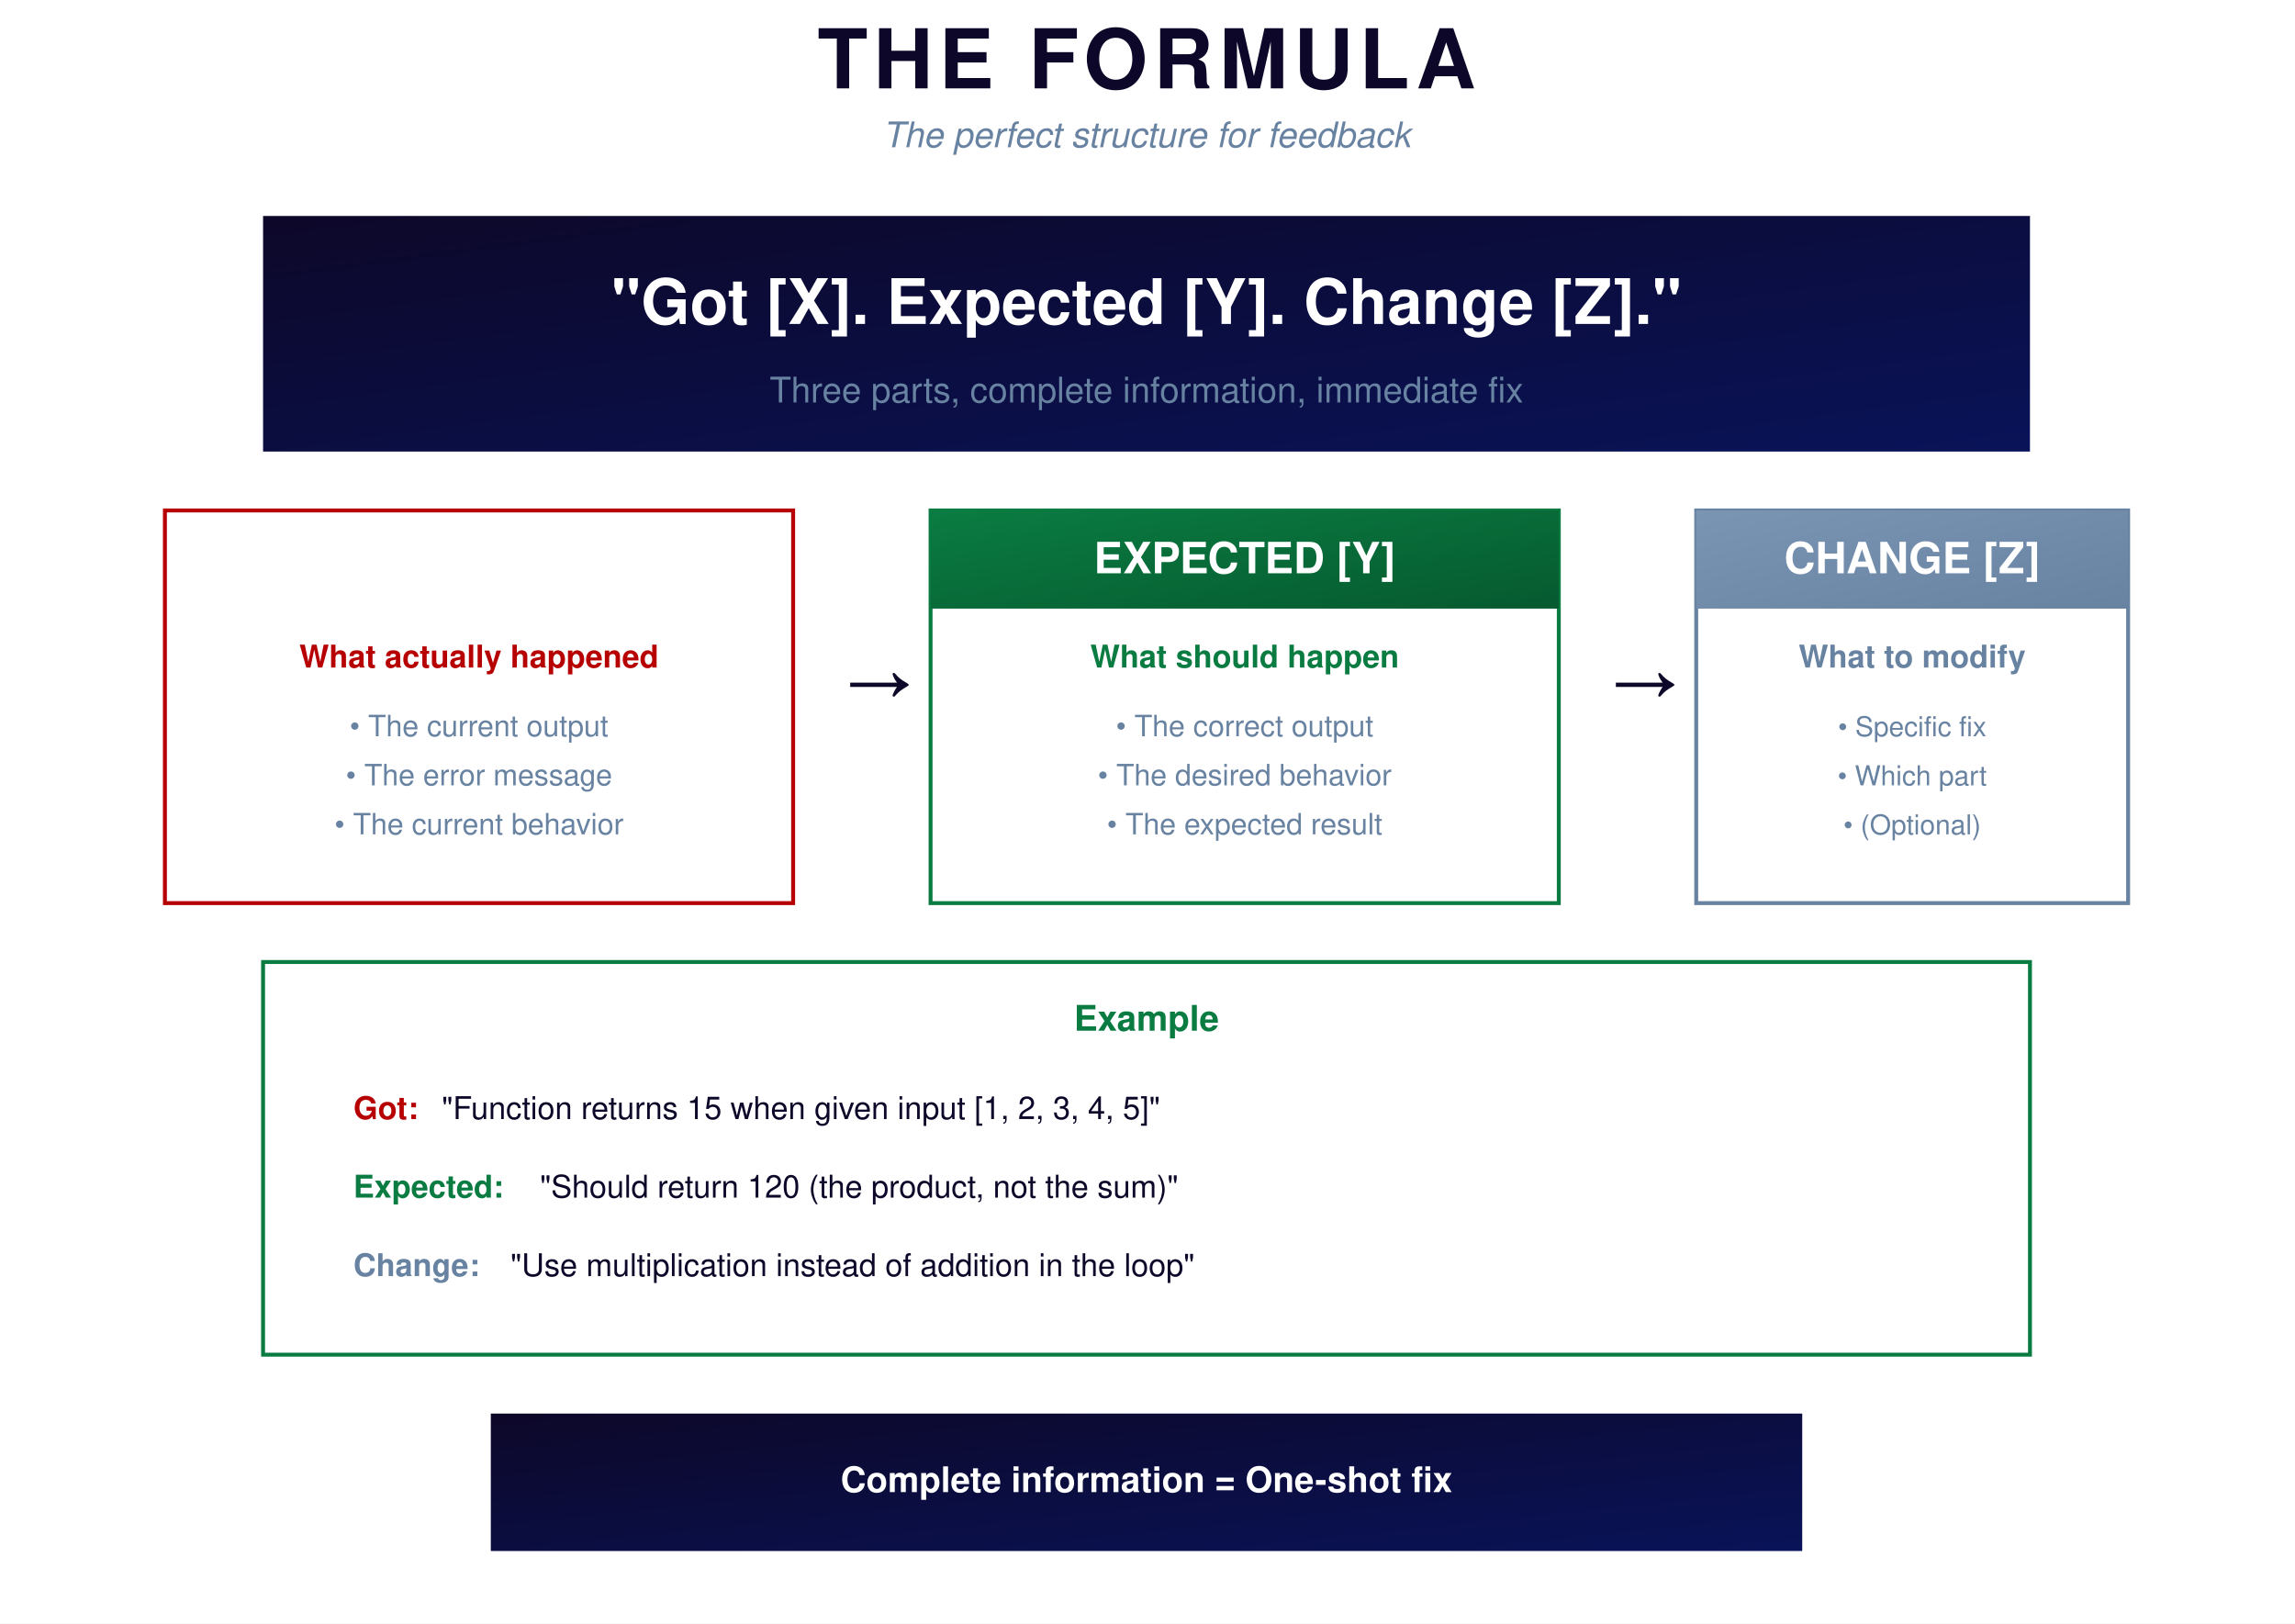
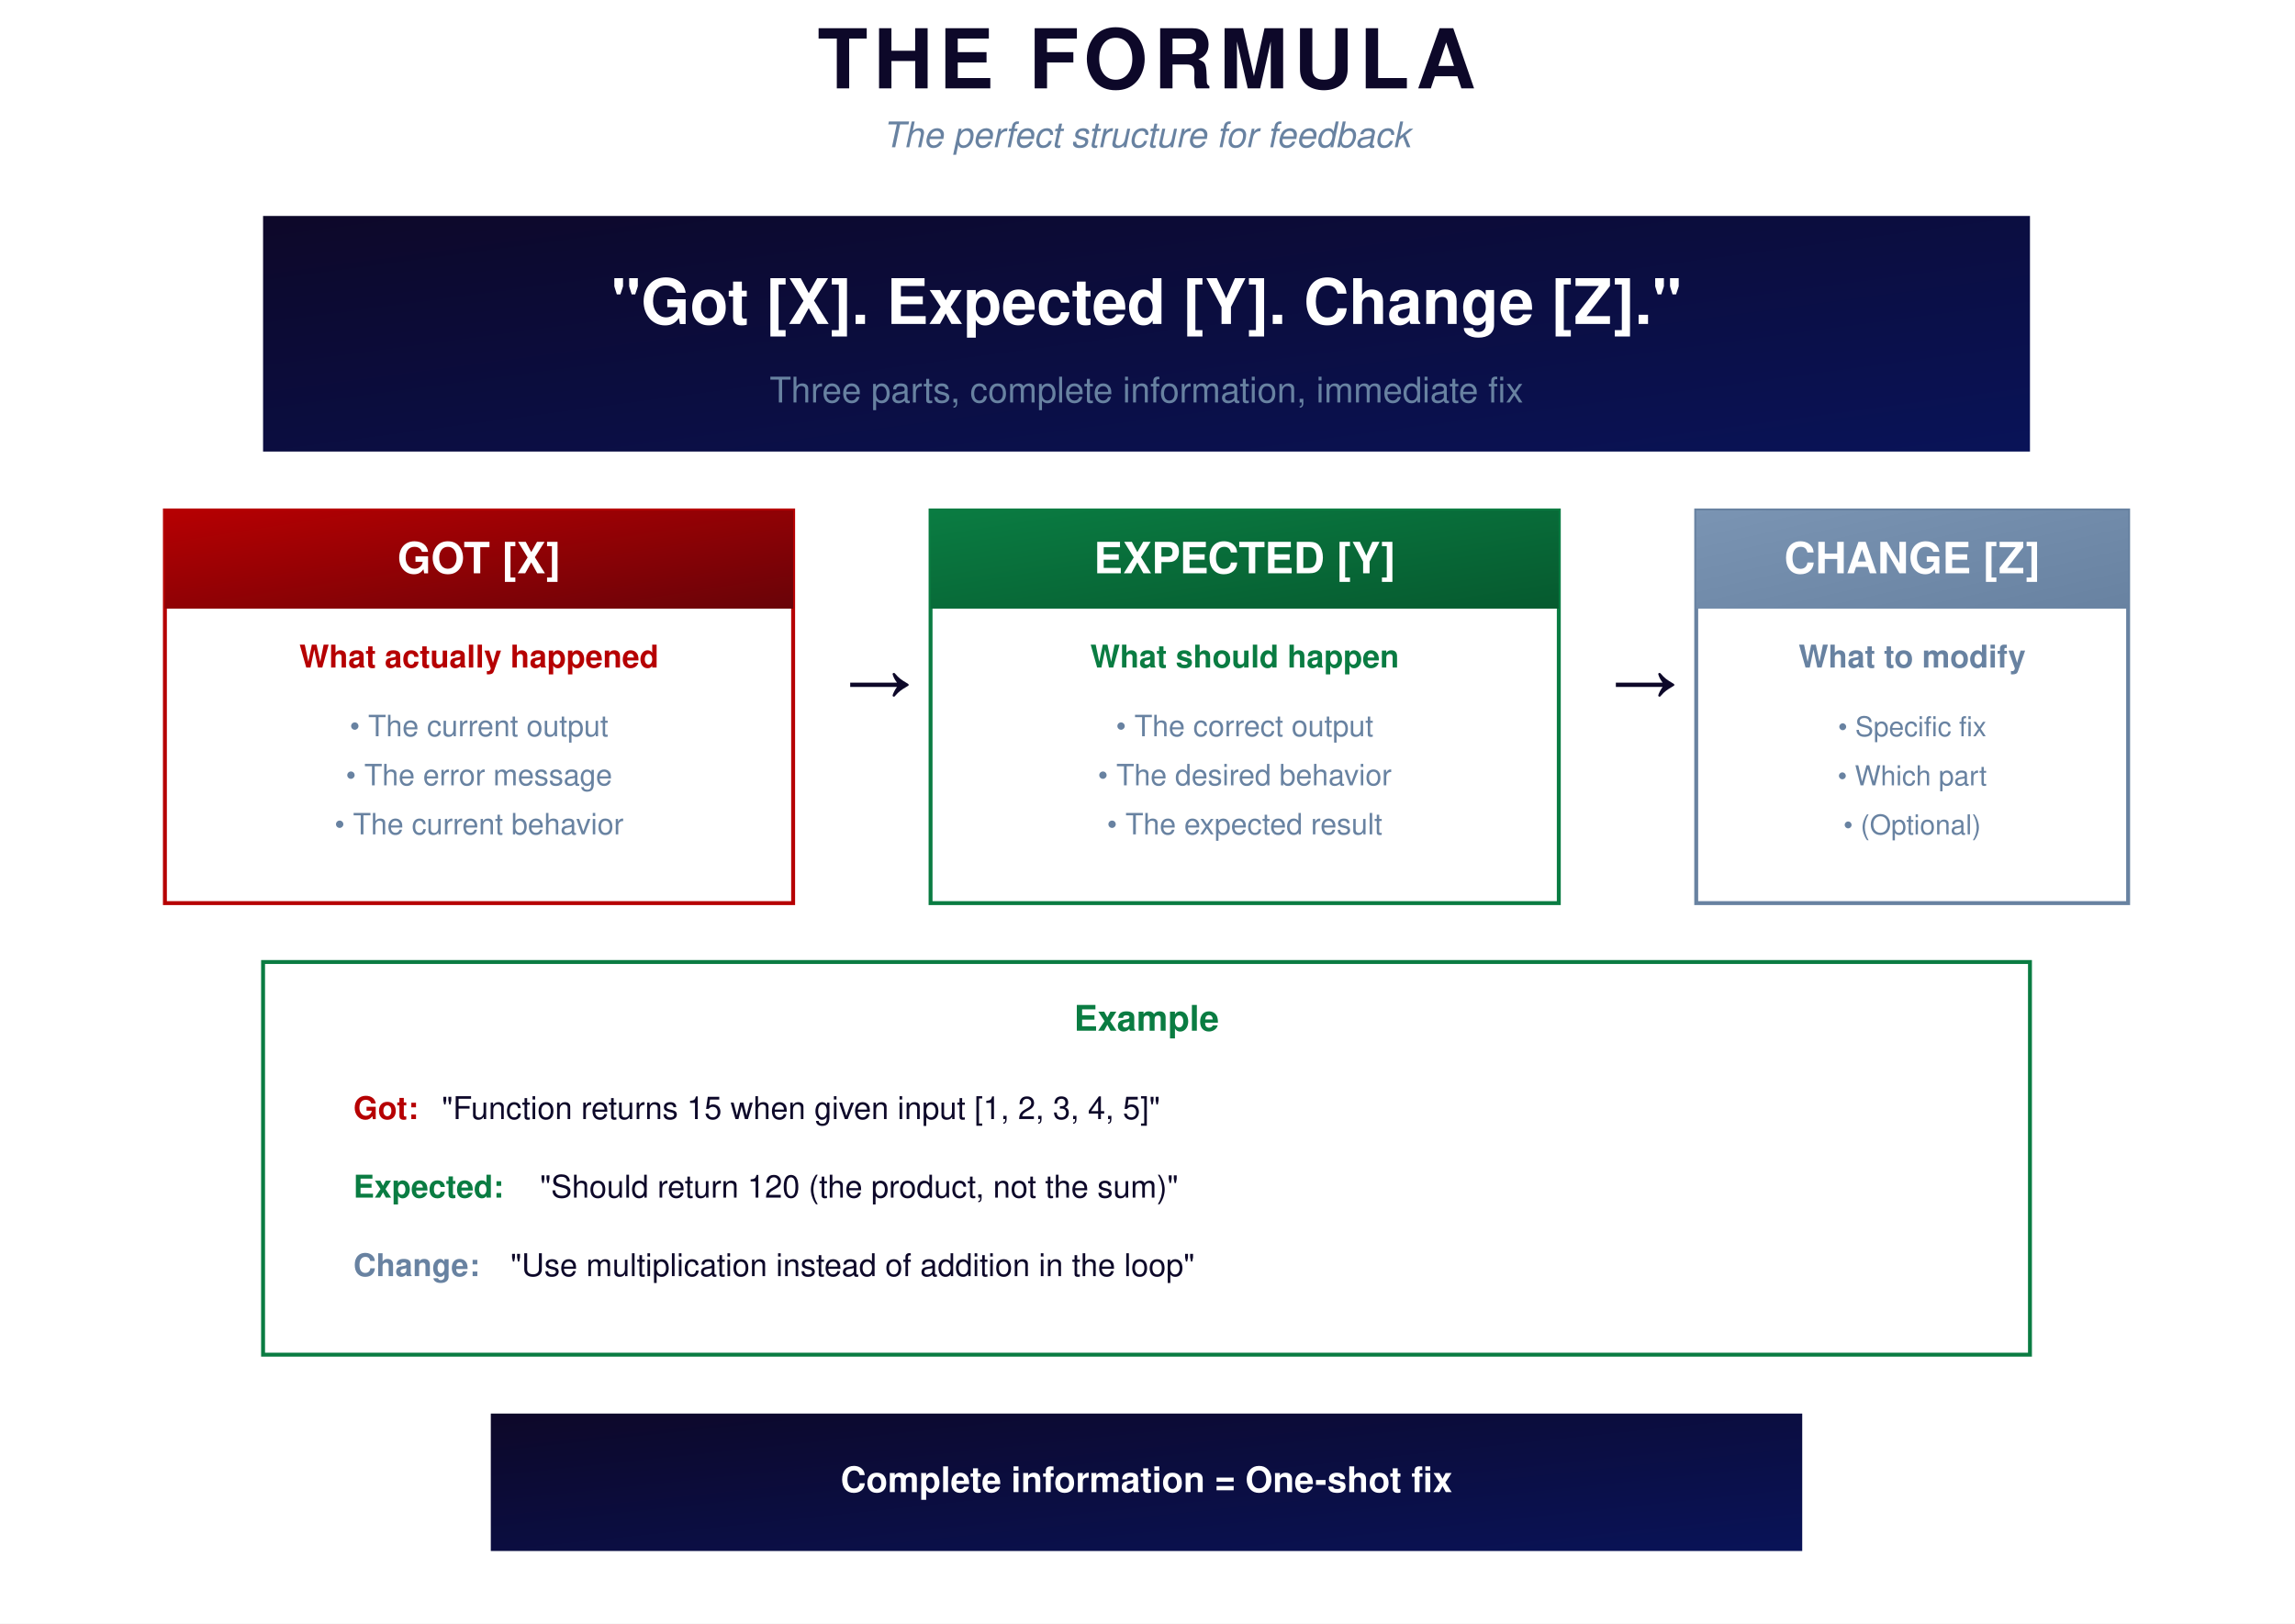
<svg xmlns="http://www.w3.org/2000/svg" viewBox="0 0 1169 827" width="1169" height="827">
  <defs>
    <linearGradient id="goodGreen" x1="0%" y1="0%" x2="100%" y2="100%">
      <stop offset="0%" style="stop-color:#0a7c42" />
      <stop offset="100%" style="stop-color:#065a2f" />
    </linearGradient>
    <linearGradient id="badRed" x1="0%" y1="0%" x2="100%" y2="100%">
      <stop offset="0%" style="stop-color:#b60002" />
      <stop offset="100%" style="stop-color:#690308" />
    </linearGradient>
    <linearGradient id="deepBlue" x1="0%" y1="0%" x2="100%" y2="100%">
      <stop offset="0%" style="stop-color:#091358" />
      <stop offset="100%" style="stop-color:#0d0829" />
    </linearGradient>
    <linearGradient id="aiPurple" x1="0%" y1="0%" x2="100%" y2="100%">
      <stop offset="0%" style="stop-color:#6b21a8" />
      <stop offset="100%" style="stop-color:#4c1d6d" />
    </linearGradient>
    <linearGradient id="steelBlue" x1="0%" y1="0%" x2="100%" y2="100%">
      <stop offset="0%" style="stop-color:#7a94b3" />
      <stop offset="100%" style="stop-color:#6882a1" />
    </linearGradient>
    <linearGradient id="darkNavy" x1="0%" y1="0%" x2="100%" y2="100%">
      <stop offset="0%" style="stop-color:#0d0829" />
      <stop offset="100%" style="stop-color:#091358" />
    </linearGradient>
  </defs>
  <rect width="1169" height="827" fill="#ffffff" />
  <text x="584" y="45" font-family="Helvetica, Arial, sans-serif" font-size="42" font-weight="bold" fill="#0d0829" text-anchor="middle" letter-spacing="3">THE FORMULA</text>
  <text x="584" y="75" font-family="Helvetica, Arial, sans-serif" font-size="18" fill="#6882a1" text-anchor="middle" font-style="italic">The perfect structure for feedback</text>
  <rect x="134" y="110" width="900" height="120" fill="url(#darkNavy)" />
  <text x="584" y="165" font-family="Helvetica, Arial, sans-serif" font-size="32" font-weight="bold" fill="#ffffff" text-anchor="middle">"Got [X]. Expected [Y]. Change [Z]."</text>
  <text x="584" y="205" font-family="Helvetica, Arial, sans-serif" font-size="18" fill="#6882a1" text-anchor="middle">Three parts, complete information, immediate fix</text>
  <rect x="84" y="260" width="320" height="200" fill="#ffffff" stroke="#b60002" stroke-width="2" />
-   <rect x="84" y="260" width="320" height="50" fill="url(#brightRed)" />
+   <rect x="84" y="260" width="320" height="50" fill="url(#badRed)" />
  <text x="244" y="292" font-family="Helvetica, Arial, sans-serif" font-size="22" font-weight="bold" fill="#ffffff" text-anchor="middle">GOT [X]</text>
  <text x="244" y="340" font-family="Helvetica, Arial, sans-serif" font-size="16" font-weight="bold" fill="#b60002" text-anchor="middle">What actually happened</text>
  <text x="244" y="375" font-family="Helvetica, Arial, sans-serif" font-size="15" fill="#6882a1" text-anchor="middle">• The current output</text>
  <text x="244" y="400" font-family="Helvetica, Arial, sans-serif" font-size="15" fill="#6882a1" text-anchor="middle">• The error message</text>
  <text x="244" y="425" font-family="Helvetica, Arial, sans-serif" font-size="15" fill="#6882a1" text-anchor="middle">• The current behavior</text>
  <text x="430" y="360" font-family="Helvetica, Arial, sans-serif" font-size="36" fill="#0d0829">→</text>
  <rect x="474" y="260" width="320" height="200" fill="#ffffff" stroke="#0a7c42" stroke-width="2" />
  <rect x="474" y="260" width="320" height="50" fill="url(#goodGreen)" />
  <text x="634" y="292" font-family="Helvetica, Arial, sans-serif" font-size="22" font-weight="bold" fill="#ffffff" text-anchor="middle">EXPECTED [Y]</text>
  <text x="634" y="340" font-family="Helvetica, Arial, sans-serif" font-size="16" font-weight="bold" fill="#0a7c42" text-anchor="middle">What should happen</text>
  <text x="634" y="375" font-family="Helvetica, Arial, sans-serif" font-size="15" fill="#6882a1" text-anchor="middle">• The correct output</text>
  <text x="634" y="400" font-family="Helvetica, Arial, sans-serif" font-size="15" fill="#6882a1" text-anchor="middle">• The desired behavior</text>
  <text x="634" y="425" font-family="Helvetica, Arial, sans-serif" font-size="15" fill="#6882a1" text-anchor="middle">• The expected result</text>
  <text x="820" y="360" font-family="Helvetica, Arial, sans-serif" font-size="36" fill="#0d0829">→</text>
  <rect x="864" y="260" width="220" height="200" fill="#ffffff" stroke="#6882a1" stroke-width="2" />
  <rect x="864" y="260" width="220" height="50" fill="url(#steelBlue)" />
  <text x="974" y="292" font-family="Helvetica, Arial, sans-serif" font-size="22" font-weight="bold" fill="#ffffff" text-anchor="middle">CHANGE [Z]</text>
  <text x="974" y="340" font-family="Helvetica, Arial, sans-serif" font-size="16" font-weight="bold" fill="#6882a1" text-anchor="middle">What to modify</text>
  <text x="974" y="375" font-family="Helvetica, Arial, sans-serif" font-size="14" fill="#6882a1" text-anchor="middle">• Specific fix</text>
  <text x="974" y="400" font-family="Helvetica, Arial, sans-serif" font-size="14" fill="#6882a1" text-anchor="middle">• Which part</text>
  <text x="974" y="425" font-family="Helvetica, Arial, sans-serif" font-size="14" fill="#6882a1" text-anchor="middle">• (Optional)</text>
  <rect x="134" y="490" width="900" height="200" fill="#ffffff" stroke="#0a7c42" stroke-width="2" />
  <text x="584" y="525" font-family="Helvetica, Arial, sans-serif" font-size="18" font-weight="bold" fill="#0a7c42" text-anchor="middle">Example</text>
  <text x="180" y="570" font-family="Helvetica, Arial, sans-serif" font-size="16" font-weight="bold" fill="#b60002">Got:</text>
  <text x="225" y="570" font-family="Helvetica, Arial, sans-serif" font-size="16" fill="#0d0829">"Function returns 15 when given input [1, 2, 3, 4, 5]"</text>
  <text x="180" y="610" font-family="Helvetica, Arial, sans-serif" font-size="16" font-weight="bold" fill="#0a7c42">Expected:</text>
  <text x="275" y="610" font-family="Helvetica, Arial, sans-serif" font-size="16" fill="#0d0829">"Should return 120 (the product, not the sum)"</text>
  <text x="180" y="650" font-family="Helvetica, Arial, sans-serif" font-size="16" font-weight="bold" fill="#6882a1">Change:</text>
  <text x="260" y="650" font-family="Helvetica, Arial, sans-serif" font-size="16" fill="#0d0829">"Use multiplication instead of addition in the loop"</text>
  <rect x="250" y="720" width="668" height="70" fill="url(#darkNavy)" />
  <text x="584" y="760" font-family="Helvetica, Arial, sans-serif" font-size="18" font-weight="bold" fill="#ffffff" text-anchor="middle">Complete information = One-shot fix</text>
</svg>
